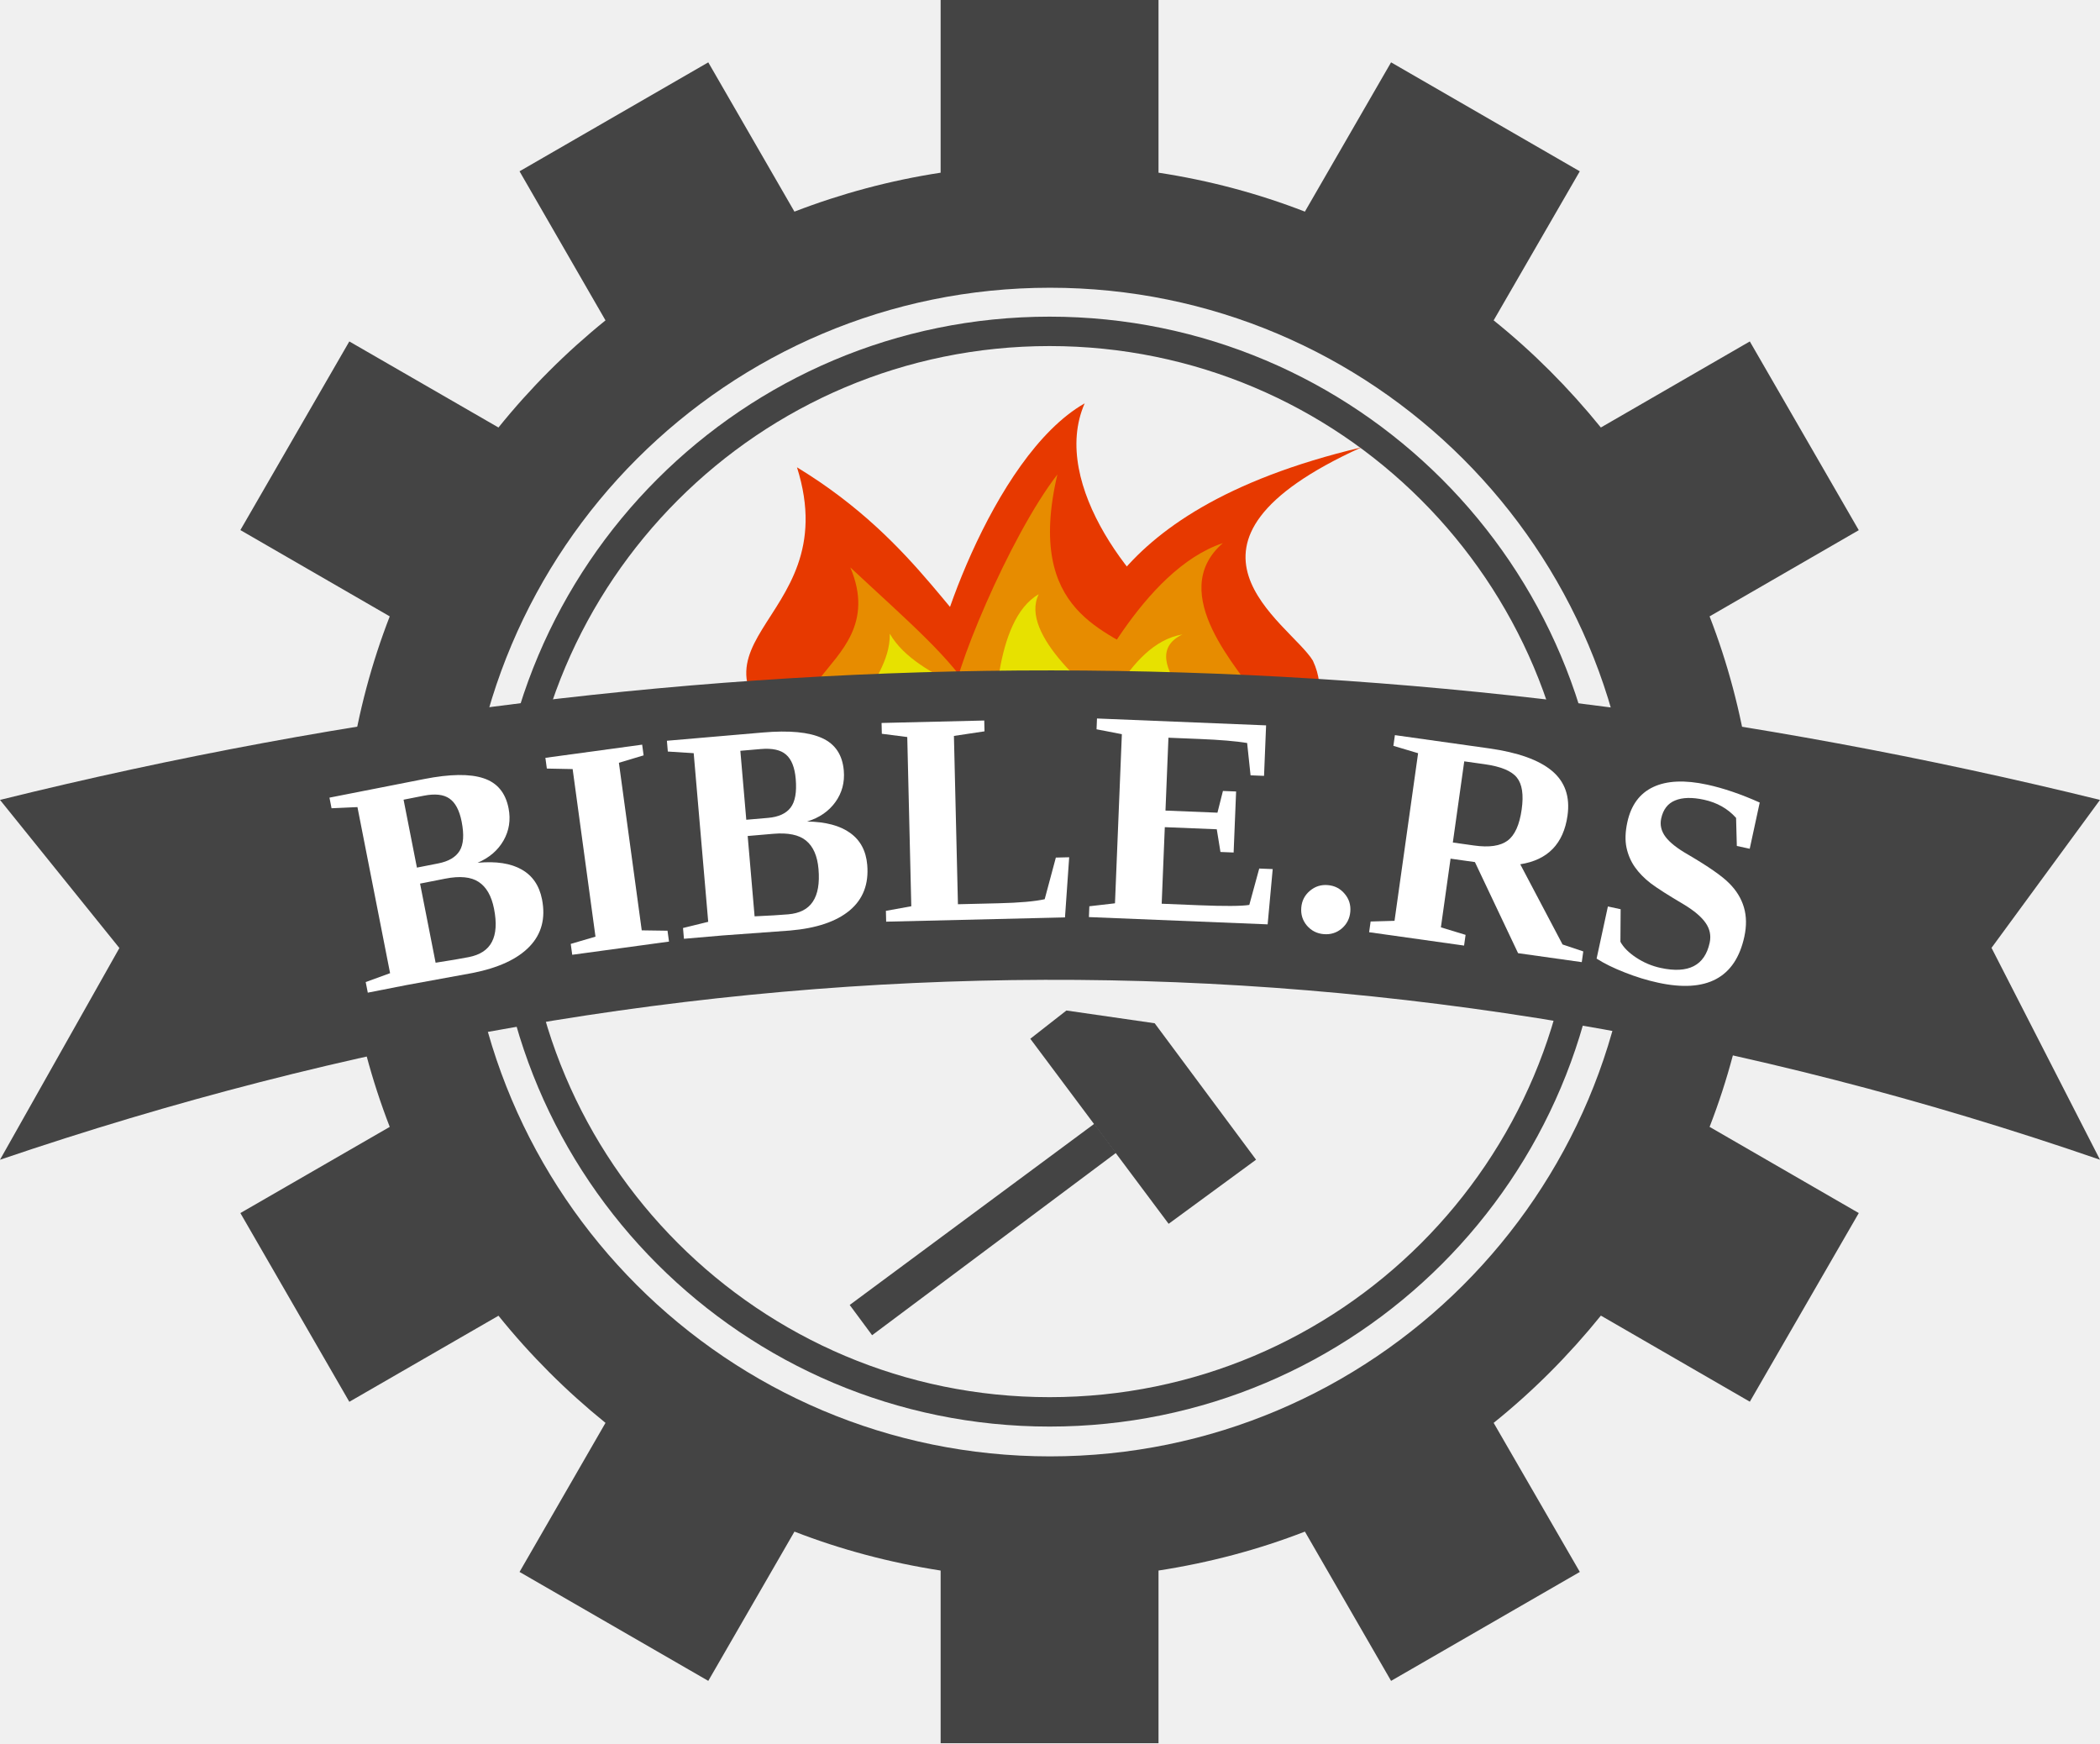
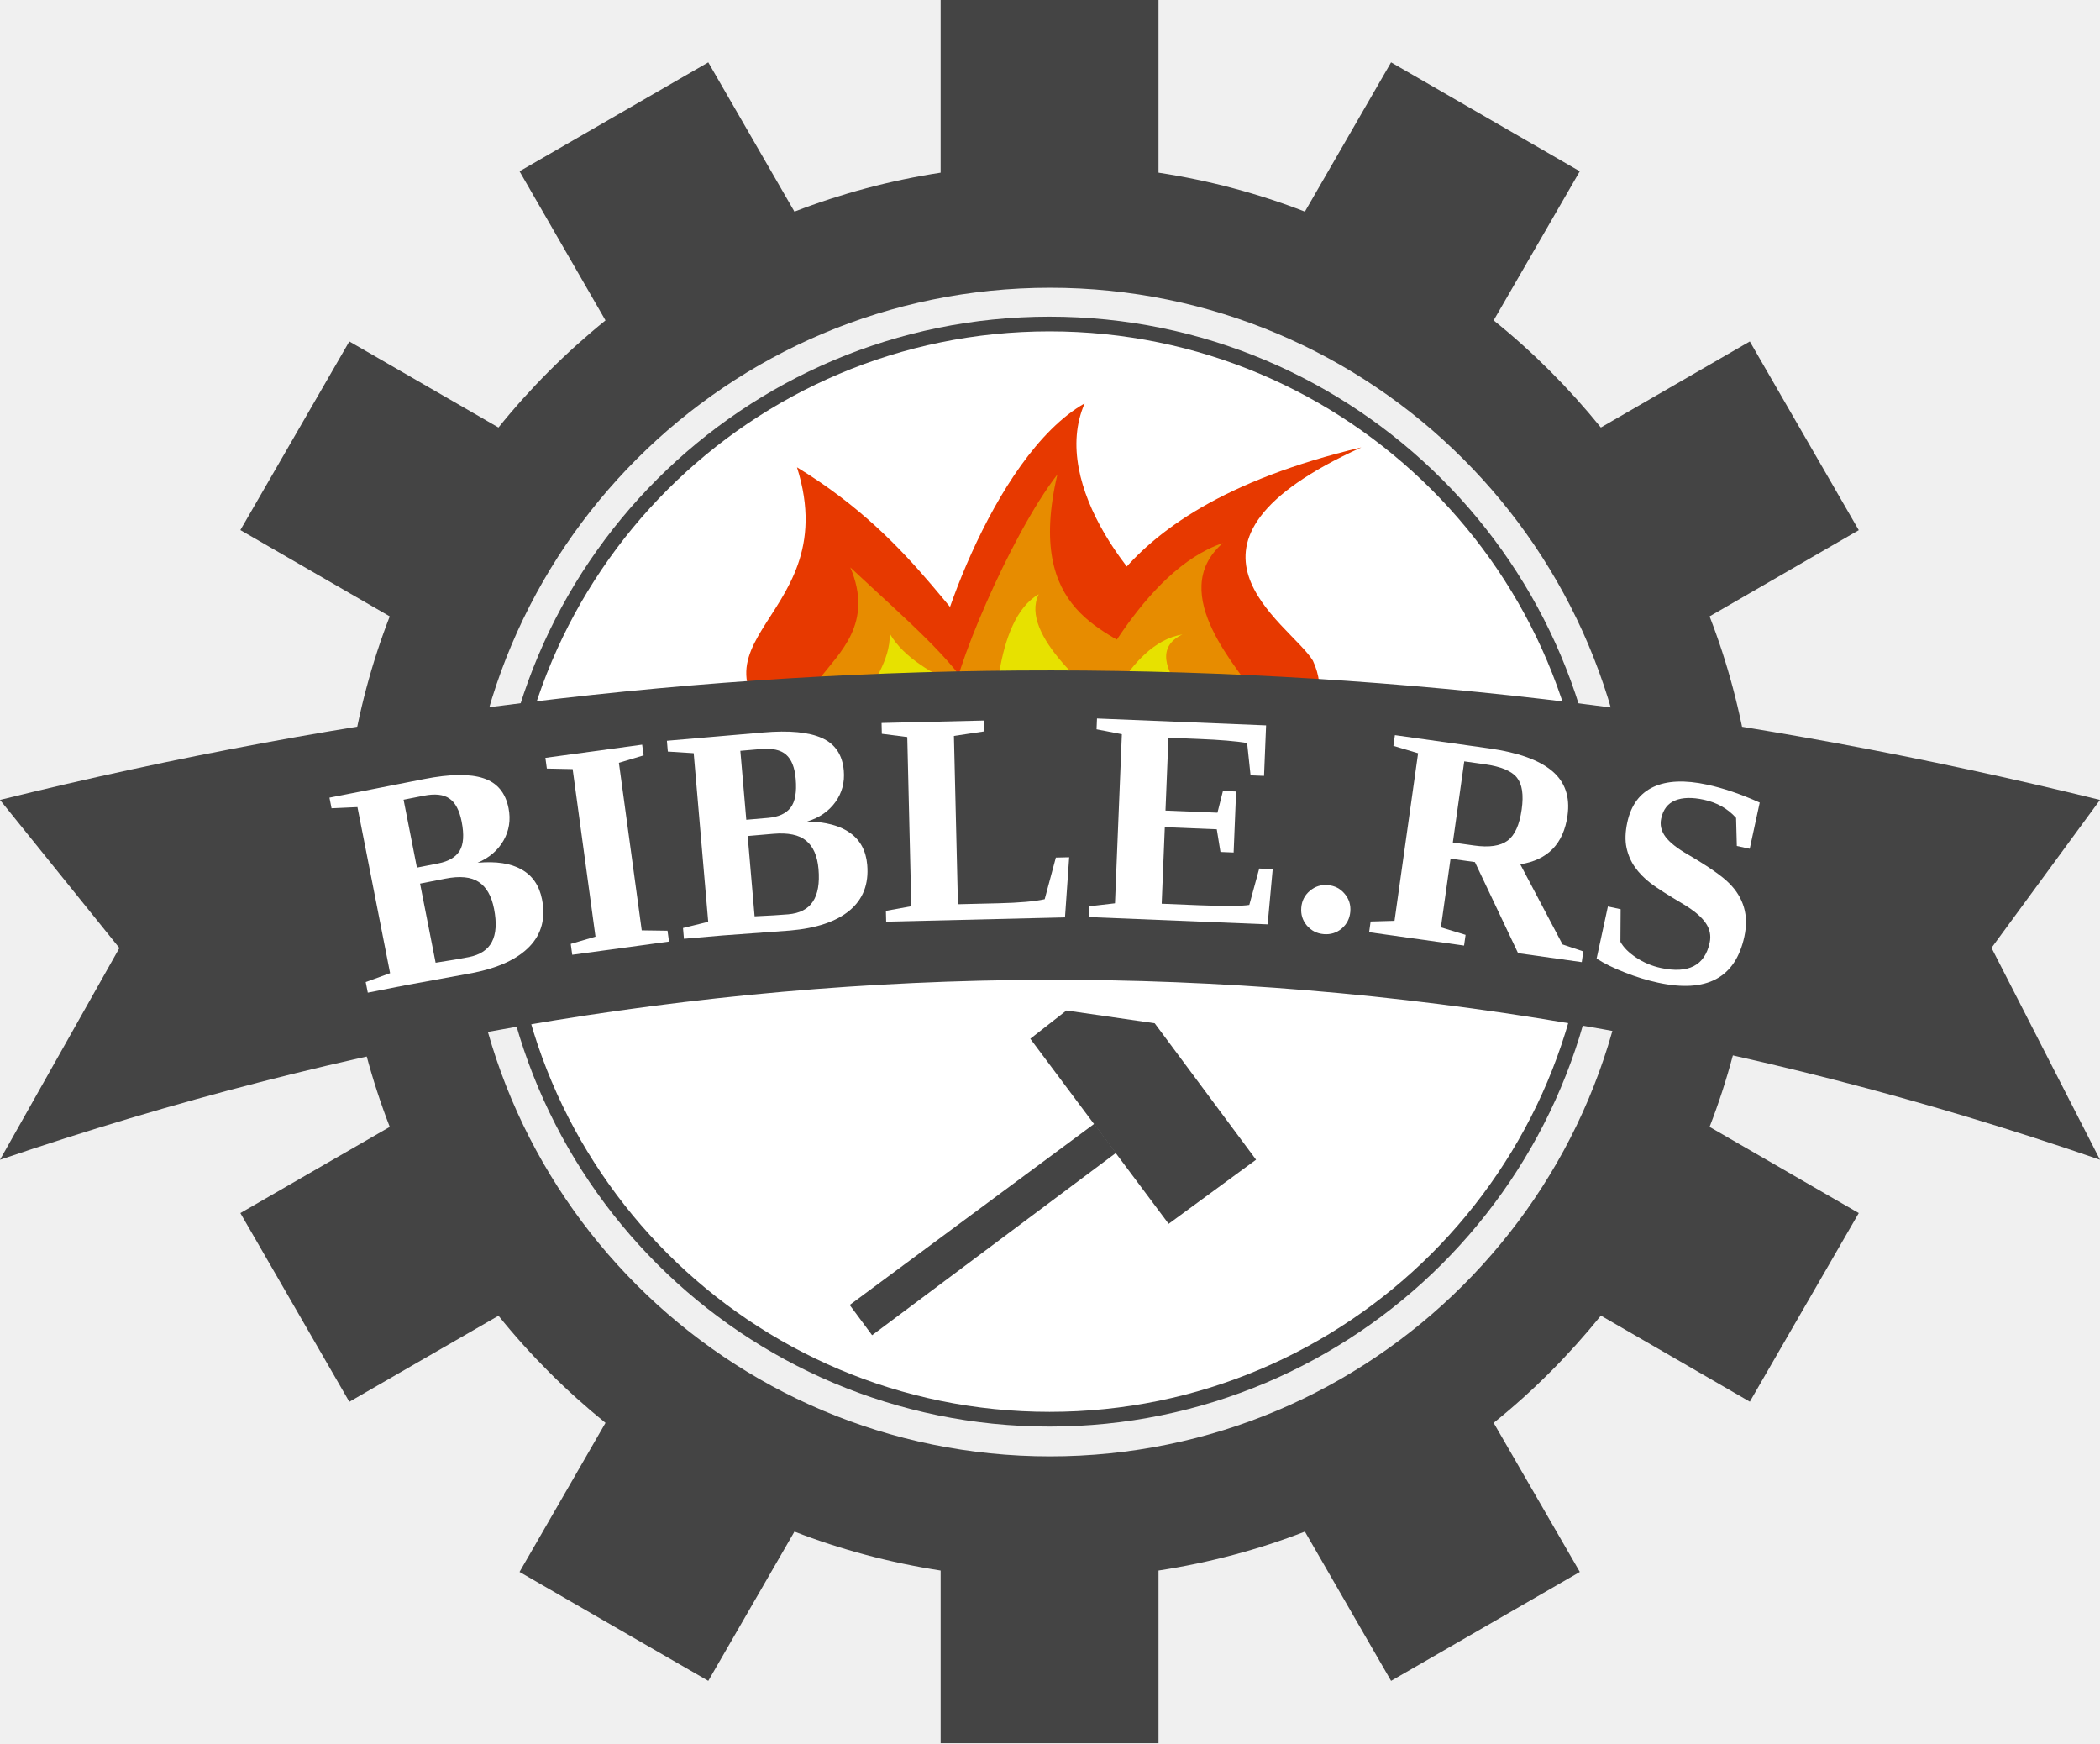
<svg xmlns="http://www.w3.org/2000/svg" xml:space="preserve" enable-background="new 0 0 62.17 62.312" viewBox="0 0 1331.2 1104.938" height="849.953" width="1024" y="0px" x="0px" id="Layer_1" version="1.1">
  <defs id="defs78" />
  <g transform="translate(-3.960597,1226.276)" style="display:inline" id="layer3">
    <g transform="matrix(2.277233,0,0,2.277233,116.8122,-1226.276)" id="g4675" style="display:inline;fill:#444444;fill-opacity:1;stroke:none;stroke-opacity:1">
      <g style="fill:#444444;fill-opacity:1;stroke:none;stroke-opacity:1" id="g4619">
        <path style="fill:#444444;fill-opacity:1;stroke:none;stroke-opacity:1" d="m 485.212,272.93 v -60.648 h -48.034 c -2.193,-14.125 -5.801,-27.75 -10.842,-40.72 L 467.864,147.571 437.532,95.036 396.07,118.992 C 387.188,108.034 377.238,98.025 366.224,89.169 L 390.203,47.681 337.67,17.354 313.682,58.905 C 300.711,53.869 287.088,50.227 272.933,48.064 V 0 h -60.65 v 48.068 c -14.097,2.159 -27.72,5.834 -40.695,10.837 l -23.984,-41.551 -52.54,30.327 23.928,41.493 c -10.956,8.853 -20.964,18.864 -29.79,29.818 l -41.52,-23.956 -30.327,52.507 41.579,24.019 c -5.031,12.97 -8.679,26.595 -10.837,40.72 H 0.001 v 60.648 h 48.097 c 2.158,14.128 5.806,27.751 10.837,40.726 l -41.579,23.988 30.327,52.533 41.521,-23.956 c 8.826,10.958 18.834,20.964 29.79,29.822 l -23.928,41.49 52.54,30.322 23.988,-41.547 c 12.97,5.036 26.593,8.648 40.69,10.838 v 48.065 h 60.65 v -48.065 c 14.155,-2.189 27.783,-5.802 40.749,-10.838 l 23.988,41.547 52.542,-30.322 -23.988,-41.49 c 11.014,-8.858 20.964,-18.864 29.854,-29.855 l 41.458,23.961 30.327,-52.505 -41.528,-23.988 c 5.041,-12.975 8.648,-26.598 10.847,-40.726 z M 242.728,405.369 c -89.791,0 -162.642,-72.847 -162.642,-162.642 0,-89.823 72.851,-162.638 162.642,-162.638 89.791,0 162.644,72.815 162.644,162.638 0,89.795 -72.853,162.642 -162.644,162.642 z" id="path4617" />
      </g>
      <g style="fill:#444444;fill-opacity:1;stroke:none;stroke-opacity:1" id="g4621">
</g>
      <g style="fill:#444444;fill-opacity:1;stroke:none;stroke-opacity:1" id="g4623">
</g>
      <g style="fill:#444444;fill-opacity:1;stroke:none;stroke-opacity:1" id="g4625">
</g>
      <g style="fill:#444444;fill-opacity:1;stroke:none;stroke-opacity:1" id="g4627">
</g>
      <g style="fill:#444444;fill-opacity:1;stroke:none;stroke-opacity:1" id="g4629">
</g>
      <g style="fill:#444444;fill-opacity:1;stroke:none;stroke-opacity:1" id="g4631">
</g>
      <g style="fill:#444444;fill-opacity:1;stroke:none;stroke-opacity:1" id="g4633">
</g>
      <g style="fill:#444444;fill-opacity:1;stroke:none;stroke-opacity:1" id="g4635">
</g>
      <g style="fill:#444444;fill-opacity:1;stroke:none;stroke-opacity:1" id="g4637">
</g>
      <g style="fill:#444444;fill-opacity:1;stroke:none;stroke-opacity:1" id="g4639">
</g>
      <g style="fill:#444444;fill-opacity:1;stroke:none;stroke-opacity:1" id="g4641">
</g>
      <g style="fill:#444444;fill-opacity:1;stroke:none;stroke-opacity:1" id="g4643">
</g>
      <g style="fill:#444444;fill-opacity:1;stroke:none;stroke-opacity:1" id="g4645">
</g>
      <g style="fill:#444444;fill-opacity:1;stroke:none;stroke-opacity:1" id="g4647">
</g>
      <g style="fill:#444444;fill-opacity:1;stroke:none;stroke-opacity:1" id="g4649">
</g>
    </g>
-     <circle r="342.439" cy="-673.807" cx="669.284" id="path4699" style="fill:none;fill-opacity:1;stroke:#444444;stroke-width:18.637;stroke-linejoin:round;stroke-miterlimit:4;stroke-dasharray:none;stroke-opacity:1;paint-order:stroke fill markers" />
+     <circle r="342.439" cy="-673.807" cx="669.284" id="path4699" style="fill:#ffffff;fill-opacity:1;stroke:#444444;stroke-width:18.637;stroke-linejoin:round;stroke-miterlimit:4;stroke-dasharray:none;stroke-opacity:1;paint-order:stroke fill markers" />
  </g>
  <g id="layer5">
    <g transform="matrix(1.555031,0,0,0.7198675,424.1619,230.9597)" id="g7165">
      <path style="fill:#e73900;fill-opacity:1;fill-rule:evenodd;stroke:none;stroke-width:1pt;stroke-linecap:butt;stroke-linejoin:miter;stroke-opacity:1" d="M 58.955,347.234 C -9.038,242.851 73.06,233.528 52.119,90.624 103.476,158.041 117.815,240.735 139.375,265.194 c 14.88,19.209 22.219,42.395 20.218,66.217 -0.202,18.854 23.625,41.698 17.11,59.3 -34.644,-27.749 -94.233,-9.662 -117.749,-43.478 z" id="path2043" />
      <path style="fill:#e73900;fill-opacity:1;fill-rule:evenodd;stroke:none;stroke-width:1pt;stroke-linecap:butt;stroke-linejoin:miter;stroke-opacity:1" d="m 161.781,377.714 c 0.393,-19.99 -23.796,-28.662 -33.526,-44.274 -16.115,-11.925 -21.219,-30.487 -21.575,-48.766 -1.31,-29.234 24.748,-203.543 62.711,-250.356 -14.548,71.886 21.569,167.643 43.883,199.321 15.1,24.614 20.776,52.953 15.337,80.838 -2.672,22.247 -21.101,35.615 -31.071,55.569 -9.973,12.017 -23.544,13.155 -35.76,7.669 z" id="path2041" />
      <path style="fill:#e73900;fill-opacity:1;fill-rule:evenodd;stroke:none;stroke-width:1pt;stroke-linecap:butt;stroke-linejoin:miter;stroke-opacity:1" d="m 175.561,387.493 c 5.787,-17.367 -5.665,-44.895 -9.271,-61.002 -9.783,-14.504 -8.838,-32.016 -4.126,-48.078 6.937,-25.875 8.082,-147.981 120.025,-205.322 -86.818,85.183 -29.17,154.411 -19.772,187.745 5.49,25.333 2.684,51.737 -9.697,74.52 -17.094,31.454 -62.733,48.789 -77.159,52.137 z" id="path2063" />
      <path style="fill:#e78c00;fill-opacity:1;fill-rule:evenodd;stroke:none;stroke-width:1pt;stroke-linecap:butt;stroke-linejoin:miter;stroke-opacity:1" d="m 157.116,377.313 c 0.297,-16.32 -17.999,-23.4 -25.359,-36.145 -12.189,-9.735 -16.05,-24.889 -16.319,-39.812 -0.991,-23.866 23.326,-150.046 42.827,-204.387 -13.307,123.179 20.921,136.861 37.799,162.723 11.421,20.094 15.715,43.23 11.601,65.995 -2.021,18.162 -10.734,34.717 -18.275,51.007 -7.543,9.81 -23.035,5.099 -32.274,0.62 z" id="path1305" />
      <path style="fill:#e78c00;fill-opacity:1;fill-rule:evenodd;stroke:none;stroke-width:1pt;stroke-linecap:butt;stroke-linejoin:miter;stroke-opacity:1" d="m 86.963,353.927 c -69.841,-71.705 6.257,-76.698 -13.112,-175.175 23.003,46.417 42.078,81.286 50.454,114.244 12.395,11.638 55.225,82.683 52.658,95.564 -26.992,-15.367 -69.89,-13.986 -90,-34.633 z" id="path2061" />
      <path style="fill:#e7e100;fill-opacity:1;fill-rule:evenodd;stroke:none;stroke-width:1pt;stroke-linecap:butt;stroke-linejoin:miter;stroke-opacity:1" d="M 100.91,349.609 C 59.132,309.95 90.332,286.664 89.958,237.129 c 11.549,43.353 48.08,54.035 47.611,80.078 6.035,7.79 37.634,63.345 34.992,70.483 -14.05,-11.254 -55.822,-23.055 -71.651,-38.081 z" id="path2051" />
      <path style="fill:#e78c00;fill-opacity:1;fill-rule:evenodd;stroke:none;stroke-width:1pt;stroke-linecap:butt;stroke-linejoin:miter;stroke-opacity:1" d="m 168.065,344.264 c -7.34,-10.882 -6.631,-24.022 -3.095,-36.073 5.205,-19.414 28.071,-127.324 60.738,-150.795 -23.591,44.36 7.43,112.597 14.481,137.607 4.119,19.007 5.272,41.49 -7.276,55.912 -18.955,21.787 -42.882,34.475 -56.29,37.517 -8.524,5.982 -5.852,-32.084 -8.558,-44.169 z" id="path2045" />
      <path style="fill:#e7e100;fill-opacity:1;fill-rule:evenodd;stroke:none;stroke-width:1pt;stroke-linecap:butt;stroke-linejoin:miter;stroke-opacity:1" d="m 156.263,378.508 c 0.59,-9.984 -10.435,-14.776 -14.623,-22.764 -7.219,-6.265 -9.205,-15.639 -8.996,-24.783 -0.01,-14.637 -0.51,-105.876 18.026,-128.558 -8.204,35.656 22.691,88.808 32.379,105.064 6.49,12.588 8.541,26.86 5.453,40.695 -1.691,11.069 -7.44,20.987 -12.463,30.772 -4.863,5.818 -14.231,2.546 -19.776,-0.427 z" id="path1310" />
      <path style="fill:#e7e100;fill-opacity:1;fill-rule:evenodd;stroke:none;stroke-width:1pt;stroke-linecap:butt;stroke-linejoin:miter;stroke-opacity:1" d="m 165.08,379.783 c 4.746,-6.95 -1.138,-15.179 -0.704,-22.755 -2.499,-7.645 0.124,-15.27 4.23,-21.778 6.326,-10.568 17.442,-89.101 40.633,-97.45 -21.349,22.183 15.724,81.495 15.681,97.418 -0.763,11.893 -15.23,27.967 -23.445,36.615 -6.01,7.257 -17.905,14.231 -25.764,19.119 -6.027,-3.664 -7.917,-6.623 -10.632,-11.168 z" id="path2047" />
      <path style="fill:#ffff9e;fill-opacity:1;fill-rule:evenodd;stroke:none;stroke-width:1pt;stroke-linecap:butt;stroke-linejoin:miter;stroke-opacity:1" d="m 157.079,371.835 c -14.756,-23.241 -9.282,-49.17 -3.006,-77.451 2.859,19.189 14.767,42.476 21.498,50.112 4.646,5.997 6.937,13.236 6.313,20.674 -0.063,5.886 -3.051,13.019 -5.085,18.515 -10.816,-8.664 -12.377,-1.292 -19.719,-11.85 z" id="path2049" />
      <path style="fill:#ffff9e;fill-opacity:1;fill-rule:evenodd;stroke:none;stroke-width:1pt;stroke-linecap:butt;stroke-linejoin:miter;stroke-opacity:1" d="m 173.667,360.308 c 11.431,-25.045 0.115,-44.761 26.314,-64.409 -7.824,18.215 10.07,46.976 8.123,56.948 -3.274,16.772 -25.885,29.254 -31.601,30.547 1.362,-13.791 -7.68,-11.174 -2.836,-23.087 z" id="path2065" />
      <path style="fill:#ffff9e;fill-opacity:1;fill-rule:evenodd;stroke:none;stroke-width:1pt;stroke-linecap:butt;stroke-linejoin:miter;stroke-opacity:1" d="M 92.05,278.337 C 153.503,356.053 152.145,316.817 176.514,383.374 60.356,331.657 112.489,336.325 92.05,278.337 Z" id="path2067" />
    </g>
  </g>
  <g id="layer4">
    <g style="fill:#444444;fill-opacity:1" transform="matrix(0.08743357,-0.6052538,-0.6052538,-0.08743357,770.0485,921.3449)" id="g7107">
      <g style="fill:#444444;fill-opacity:1" id="g7044">
        <g style="fill:#444444;fill-opacity:1" id="g7042">
          <path style="fill:#444444;fill-opacity:1" d="M 293.858,145.859 70.638,369.091 98.345,396.557 320.464,172.467 Z" id="path7030" />
          <path style="fill:#444444;fill-opacity:1" d="M 432.526,125.404 307.606,1.191 228.865,81.39 398.201,250.722 432.532,217.861 Z" id="path7038" />
        </g>
      </g>
      <g style="fill:#444444;fill-opacity:1" id="g7046">
</g>
      <g style="fill:#444444;fill-opacity:1" id="g7048">
</g>
      <g style="fill:#444444;fill-opacity:1" id="g7050">
</g>
      <g style="fill:#444444;fill-opacity:1" id="g7052">
</g>
      <g style="fill:#444444;fill-opacity:1" id="g7054">
</g>
      <g style="fill:#444444;fill-opacity:1" id="g7056">
</g>
      <g style="fill:#444444;fill-opacity:1" id="g7058">
</g>
      <g style="fill:#444444;fill-opacity:1" id="g7060">
</g>
      <g style="fill:#444444;fill-opacity:1" id="g7062">
</g>
      <g style="fill:#444444;fill-opacity:1" id="g7064">
</g>
      <g style="fill:#444444;fill-opacity:1" id="g7066">
</g>
      <g style="fill:#444444;fill-opacity:1" id="g7068">
</g>
      <g style="fill:#444444;fill-opacity:1" id="g7070">
</g>
      <g style="fill:#444444;fill-opacity:1" id="g7072">
</g>
      <g style="fill:#444444;fill-opacity:1" id="g7074">
</g>
    </g>
  </g>
  <g transform="translate(-3.960597,1226.276)" style="display:inline;" id="layer2">
    <path id="rect4593" d="m 3.961,-719.265 c 445.195,-110.066 888.911,-108.815 1331.2,0 l -68.77,93.785 68.77,134.304 c -448.324,-154.729 -891.898,-149.371 -1331.2,0 L 79.646,-625.374 Z" style="fill:#444444;fill-opacity:1;stroke:none;stroke-width:27.022;stroke-linejoin:round;stroke-miterlimit:4;stroke-dasharray:none;stroke-opacity:1;paint-order:stroke fill markers;" />
    <path id="path5250" d="m 75.067,-603.278 c 0,0 607.386,-110.145 922.392,28.556" style="display:inline;fill:none;fill-rule:evenodd;stroke:none;stroke-width:1.229;stroke-linecap:butt;stroke-linejoin:miter;stroke-miterlimit:4;stroke-dasharray:none;stroke-opacity:1" />
  </g>
  <g style="display:inline" id="layer1">
    <g style="display:none" id="layer6">
      <path id="path6608" d="m 232.164,665.202 c 0,0 415.104,-110.223 864.746,-0.12" style="display:inline;fill:none;fill-rule:evenodd;stroke:#000000;stroke-width:1.648px;stroke-linecap:butt;stroke-linejoin:miter;stroke-opacity:1" />
    </g>
    <g id="text4562" style="font-style:normal;font-variant:normal;font-weight:bold;font-stretch:normal;font-size:192.4px;line-height:125%;font-family:'Liberation Serif';-inkscape-font-specification:'Liberation Serif, Bold';font-variant-ligatures:normal;font-variant-caps:normal;font-variant-numeric:normal;font-feature-settings:normal;text-align:start;letter-spacing:0px;word-spacing:0px;writing-mode:lr-tb;text-anchor:start;display:inline;fill:#ffffff;fill-opacity:1;stroke:none;stroke-width:5.118px;stroke-linecap:butt;stroke-linejoin:miter;stroke-opacity:1;" transform="translate(-1.850847,-34.02034)" aria-label="BIBLE.RS">
      <path id="path7224" style="font-style:normal;font-variant:normal;font-weight:bold;font-stretch:normal;font-size:192.4px;font-family:'Liberation Serif';-inkscape-font-specification:'Liberation Serif, Bold';font-variant-ligatures:normal;font-variant-caps:normal;font-variant-numeric:normal;font-feature-settings:normal;text-align:start;letter-spacing:0px;writing-mode:lr-tb;text-anchor:start;fill:#ffffff;stroke-width:5.118px" d="m 294.496,554.822 q -2.12,-10.785 -7.763,-14.655 -5.551,-3.888 -16.244,-1.786 l -12.813,2.519 8.461,43.049 13.551,-2.663 q 9.863,-1.939 13.55,-8.025 3.687,-6.086 1.259,-18.439 z m 20.526,55.23 q -2.41,-12.26 -9.764,-17.038 -7.262,-4.796 -21.181,-2.06 l -15.947,3.135 9.857,50.147 q 13.383,-2.056 21.034,-3.56 10.785,-2.12 14.661,-9.679 3.968,-7.578 1.341,-20.944 z m -80.027,53.165 -1.323,-6.729 15.458,-5.623 -20.692,-105.271 -16.418,0.738 -1.323,-6.729 60.01,-11.795 q 24.612,-4.838 37.624,-0.502 12.993,4.244 15.892,18.993 2.174,11.062 -3.163,20.44 -5.337,9.379 -16.463,14.151 17.582,-1.637 27.935,4.275 10.335,5.819 12.908,18.909 3.533,17.975 -7.911,29.895 -11.444,11.919 -36.241,16.793 l -42.143,7.709 z" />
      <path id="path7226" style="font-style:normal;font-variant:normal;font-weight:bold;font-stretch:normal;font-size:192.4px;font-family:'Liberation Serif';-inkscape-font-specification:'Liberation Serif, Bold';font-variant-ligatures:normal;font-variant-caps:normal;font-variant-numeric:normal;font-feature-settings:normal;text-align:start;letter-spacing:0px;writing-mode:lr-tb;text-anchor:start;fill:#ffffff;stroke-width:5.118px" d="m 408.652,623.714 16.34,0.238 0.939,6.888 -61.343,8.362 -0.939,-6.888 15.681,-4.603 -14.478,-106.209 -16.353,-0.331 -0.926,-6.795 61.343,-8.362 0.926,6.795 -15.668,4.696 z" />
      <path id="path7228" style="font-style:normal;font-variant:normal;font-weight:bold;font-stretch:normal;font-size:192.4px;font-family:'Liberation Serif';-inkscape-font-specification:'Liberation Serif, Bold';font-variant-ligatures:normal;font-variant-caps:normal;font-variant-numeric:normal;font-feature-settings:normal;text-align:start;letter-spacing:0px;writing-mode:lr-tb;text-anchor:start;fill:#ffffff;stroke-width:5.118px" d="m 506.262,527.727 q -0.943,-10.951 -6.135,-15.407 -5.099,-4.464 -15.956,-3.529 l -13.01,1.12 3.763,43.711 13.759,-1.185 q 10.015,-0.862 14.337,-6.515 4.322,-5.653 3.242,-18.195 z m 14.442,57.124 q -1.072,-12.449 -7.867,-17.993 -6.701,-5.552 -20.835,-4.335 l -16.193,1.394 4.384,50.918 q 13.527,-0.599 21.295,-1.268 10.951,-0.943 15.62,-8.04 4.763,-7.105 3.595,-20.677 z m -85.3,44.213 -0.588,-6.833 15.975,-3.921 -9.203,-106.89 -16.402,-1.039 -0.588,-6.833 60.933,-5.246 q 24.991,-2.152 37.458,3.564 12.459,5.622 13.749,20.598 0.967,11.232 -5.352,19.979 -6.319,8.748 -17.895,12.29 17.656,0.271 27.311,7.267 9.646,6.902 10.791,20.193 1.571,18.252 -11.093,28.866 -12.664,10.614 -37.842,12.782 l -42.73,3.113 z" />
      <path id="path7230" style="font-style:normal;font-variant:normal;font-weight:bold;font-stretch:normal;font-size:192.4px;font-family:'Liberation Serif';-inkscape-font-specification:'Liberation Serif, Bold';font-variant-ligatures:normal;font-variant-caps:normal;font-variant-numeric:normal;font-feature-settings:normal;text-align:start;letter-spacing:0px;writing-mode:lr-tb;text-anchor:start;fill:#ffffff;stroke-width:5.118px" d="m 625.931,497.573 -19.383,2.905 2.544,106.692 25.64,-0.611 q 20.005,-0.477 29.352,-2.579 l 7.077,-26.387 8.453,-0.202 -2.662,38.122 -113.36,2.703 -0.163,-6.856 16.094,-2.921 -2.557,-107.255 -16.118,-2.059 -0.163,-6.856 65.086,-1.552 z" />
      <path id="path7232" style="font-style:normal;font-variant:normal;font-weight:bold;font-stretch:normal;font-size:192.4px;font-family:'Liberation Serif';-inkscape-font-specification:'Liberation Serif, Bold';font-variant-ligatures:normal;font-variant-caps:normal;font-variant-numeric:normal;font-feature-settings:normal;text-align:start;letter-spacing:0px;writing-mode:lr-tb;text-anchor:start;fill:#ffffff;stroke-width:5.118px" d="m 692.395,608.454 16.248,-1.878 4.36,-107.197 -16.046,-3.097 0.279,-6.852 107.197,4.36 -1.302,32.009 -8.542,-0.347 -2.175,-20.491 q -10.46,-1.742 -30.36,-2.551 l -19.524,-0.794 -1.878,46.183 32.948,1.34 3.475,-13.774 8.354,0.34 -1.573,38.673 -8.354,-0.34 -2.33,-14.386 -32.948,-1.34 -1.974,48.53 23.749,0.966 q 24.218,0.985 31.788,-0.211 l 6.297,-23.062 8.542,0.347 -3.211,35.034 -113.298,-4.608 z" />
      <path id="path7234" style="font-style:normal;font-variant:normal;font-weight:bold;font-stretch:normal;font-size:192.4px;font-family:'Liberation Serif';-inkscape-font-specification:'Liberation Serif, Bold';font-variant-ligatures:normal;font-variant-caps:normal;font-variant-numeric:normal;font-feature-settings:normal;text-align:start;letter-spacing:0px;writing-mode:lr-tb;text-anchor:start;fill:#ffffff;stroke-width:5.118px" d="m 840.92,626.114 q -6.458,-0.565 -10.651,-5.458 -4.099,-4.885 -3.526,-11.436 0.565,-6.458 5.45,-10.557 4.893,-4.193 11.444,-3.62 6.458,0.565 10.557,5.45 4.193,4.893 3.62,11.444 -0.565,6.458 -5.458,10.651 -4.885,4.099 -11.436,3.526 z" />
      <path id="path7236" style="font-style:normal;font-variant:normal;font-weight:bold;font-stretch:normal;font-size:192.4px;font-family:'Liberation Serif';-inkscape-font-specification:'Liberation Serif, Bold';font-variant-ligatures:normal;font-variant-caps:normal;font-variant-numeric:normal;font-feature-settings:normal;text-align:start;letter-spacing:0px;writing-mode:lr-tb;text-anchor:start;fill:#ffffff;stroke-width:5.118px" d="m 921.366,578.277 -6.125,43.538 15.648,4.763 -0.955,6.791 -60.19,-8.468 0.955,-6.791 15.145,-0.431 14.947,-106.239 -15.661,-4.67 0.955,-6.791 59.632,8.39 q 27.537,3.874 39.928,14.251 12.391,10.377 9.865,28.331 -3.769,26.792 -29.96,30.887 l 26.813,50.828 13.136,4.41 -0.955,6.791 -40.375,-5.68 -27.359,-57.736 z m 45.092,-31.225 q 1.963,-13.954 -3.045,-20.162 -4.996,-6.3 -20.345,-8.46 l -13.024,-1.832 -7.238,51.445 13.489,1.898 q 14.326,2.016 21.211,-3.088 6.885,-5.103 8.952,-19.802 z" />
      <path id="path7238" style="font-style:normal;font-variant:normal;font-weight:bold;font-stretch:normal;font-size:192.4px;font-family:'Liberation Serif';-inkscape-font-specification:'Liberation Serif, Bold';font-variant-ligatures:normal;font-variant-caps:normal;font-variant-numeric:normal;font-feature-settings:normal;text-align:start;letter-spacing:0px;writing-mode:lr-tb;text-anchor:start;fill:#ffffff;stroke-width:5.118px" d="m 1021.103,608.581 8.08,1.749 -0.141,20.635 q 2.883,5.334 10.031,10.053 7.149,4.719 15.504,6.528 26.352,5.704 31.042,-15.966 1.471,-6.795 -2.566,-12.57 -3.945,-5.756 -13.893,-11.754 -14.66,-8.652 -20.943,-13.376 -6.171,-4.796 -9.992,-10.237 -3.821,-5.441 -5.316,-12.301 -1.475,-6.952 0.512,-16.134 3.518,-16.252 16.364,-22.315 12.958,-6.135 34.26,-1.524 15.426,3.339 33.302,11.341 l -6.34,29.29 -8.172,-1.769 -0.475,-17.789 q -7.895,-8.822 -20.382,-11.524 -11.294,-2.444 -18.268,0.468 -6.954,2.82 -8.822,11.451 -1.331,6.152 2.765,11.652 4.116,5.409 14.123,11.131 19.536,11.437 26.228,18.269 6.803,6.759 9.306,15.183 2.502,8.423 0.296,18.615 -8.486,39.207 -54.671,29.21 -10.559,-2.285 -21.18,-6.507 -10.549,-4.109 -17.809,-8.757 z" />
    </g>
  </g>
</svg>
